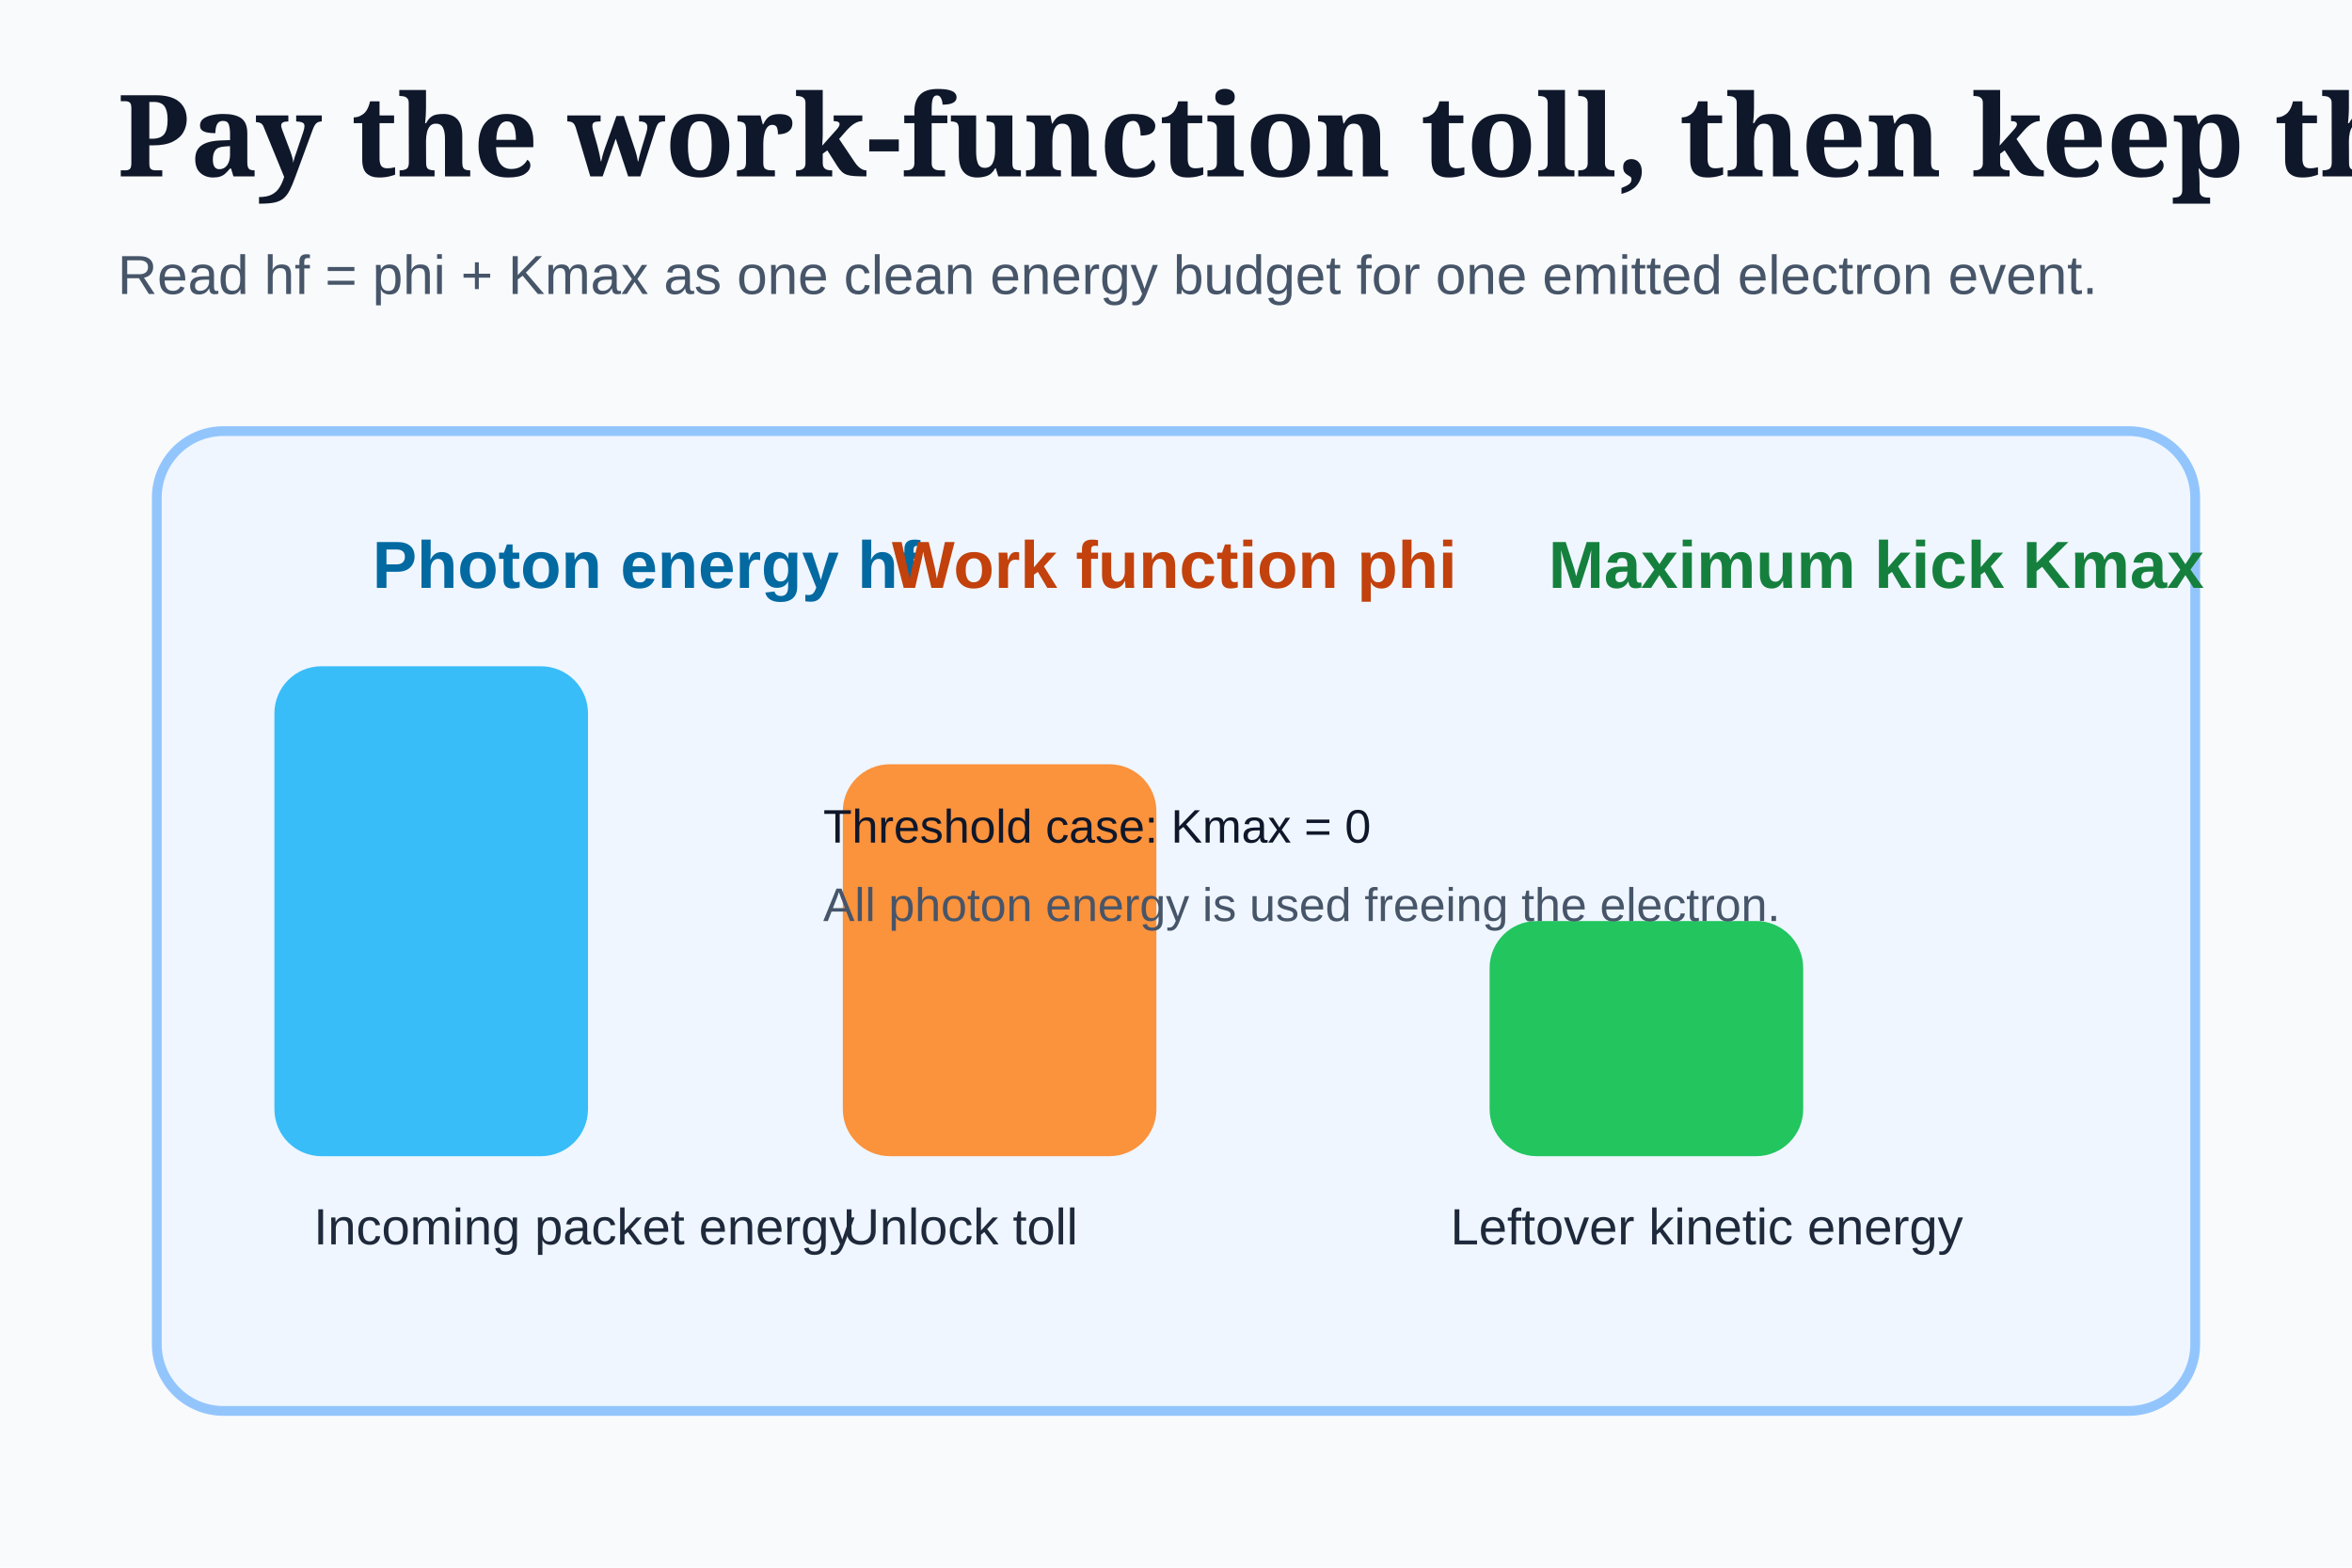
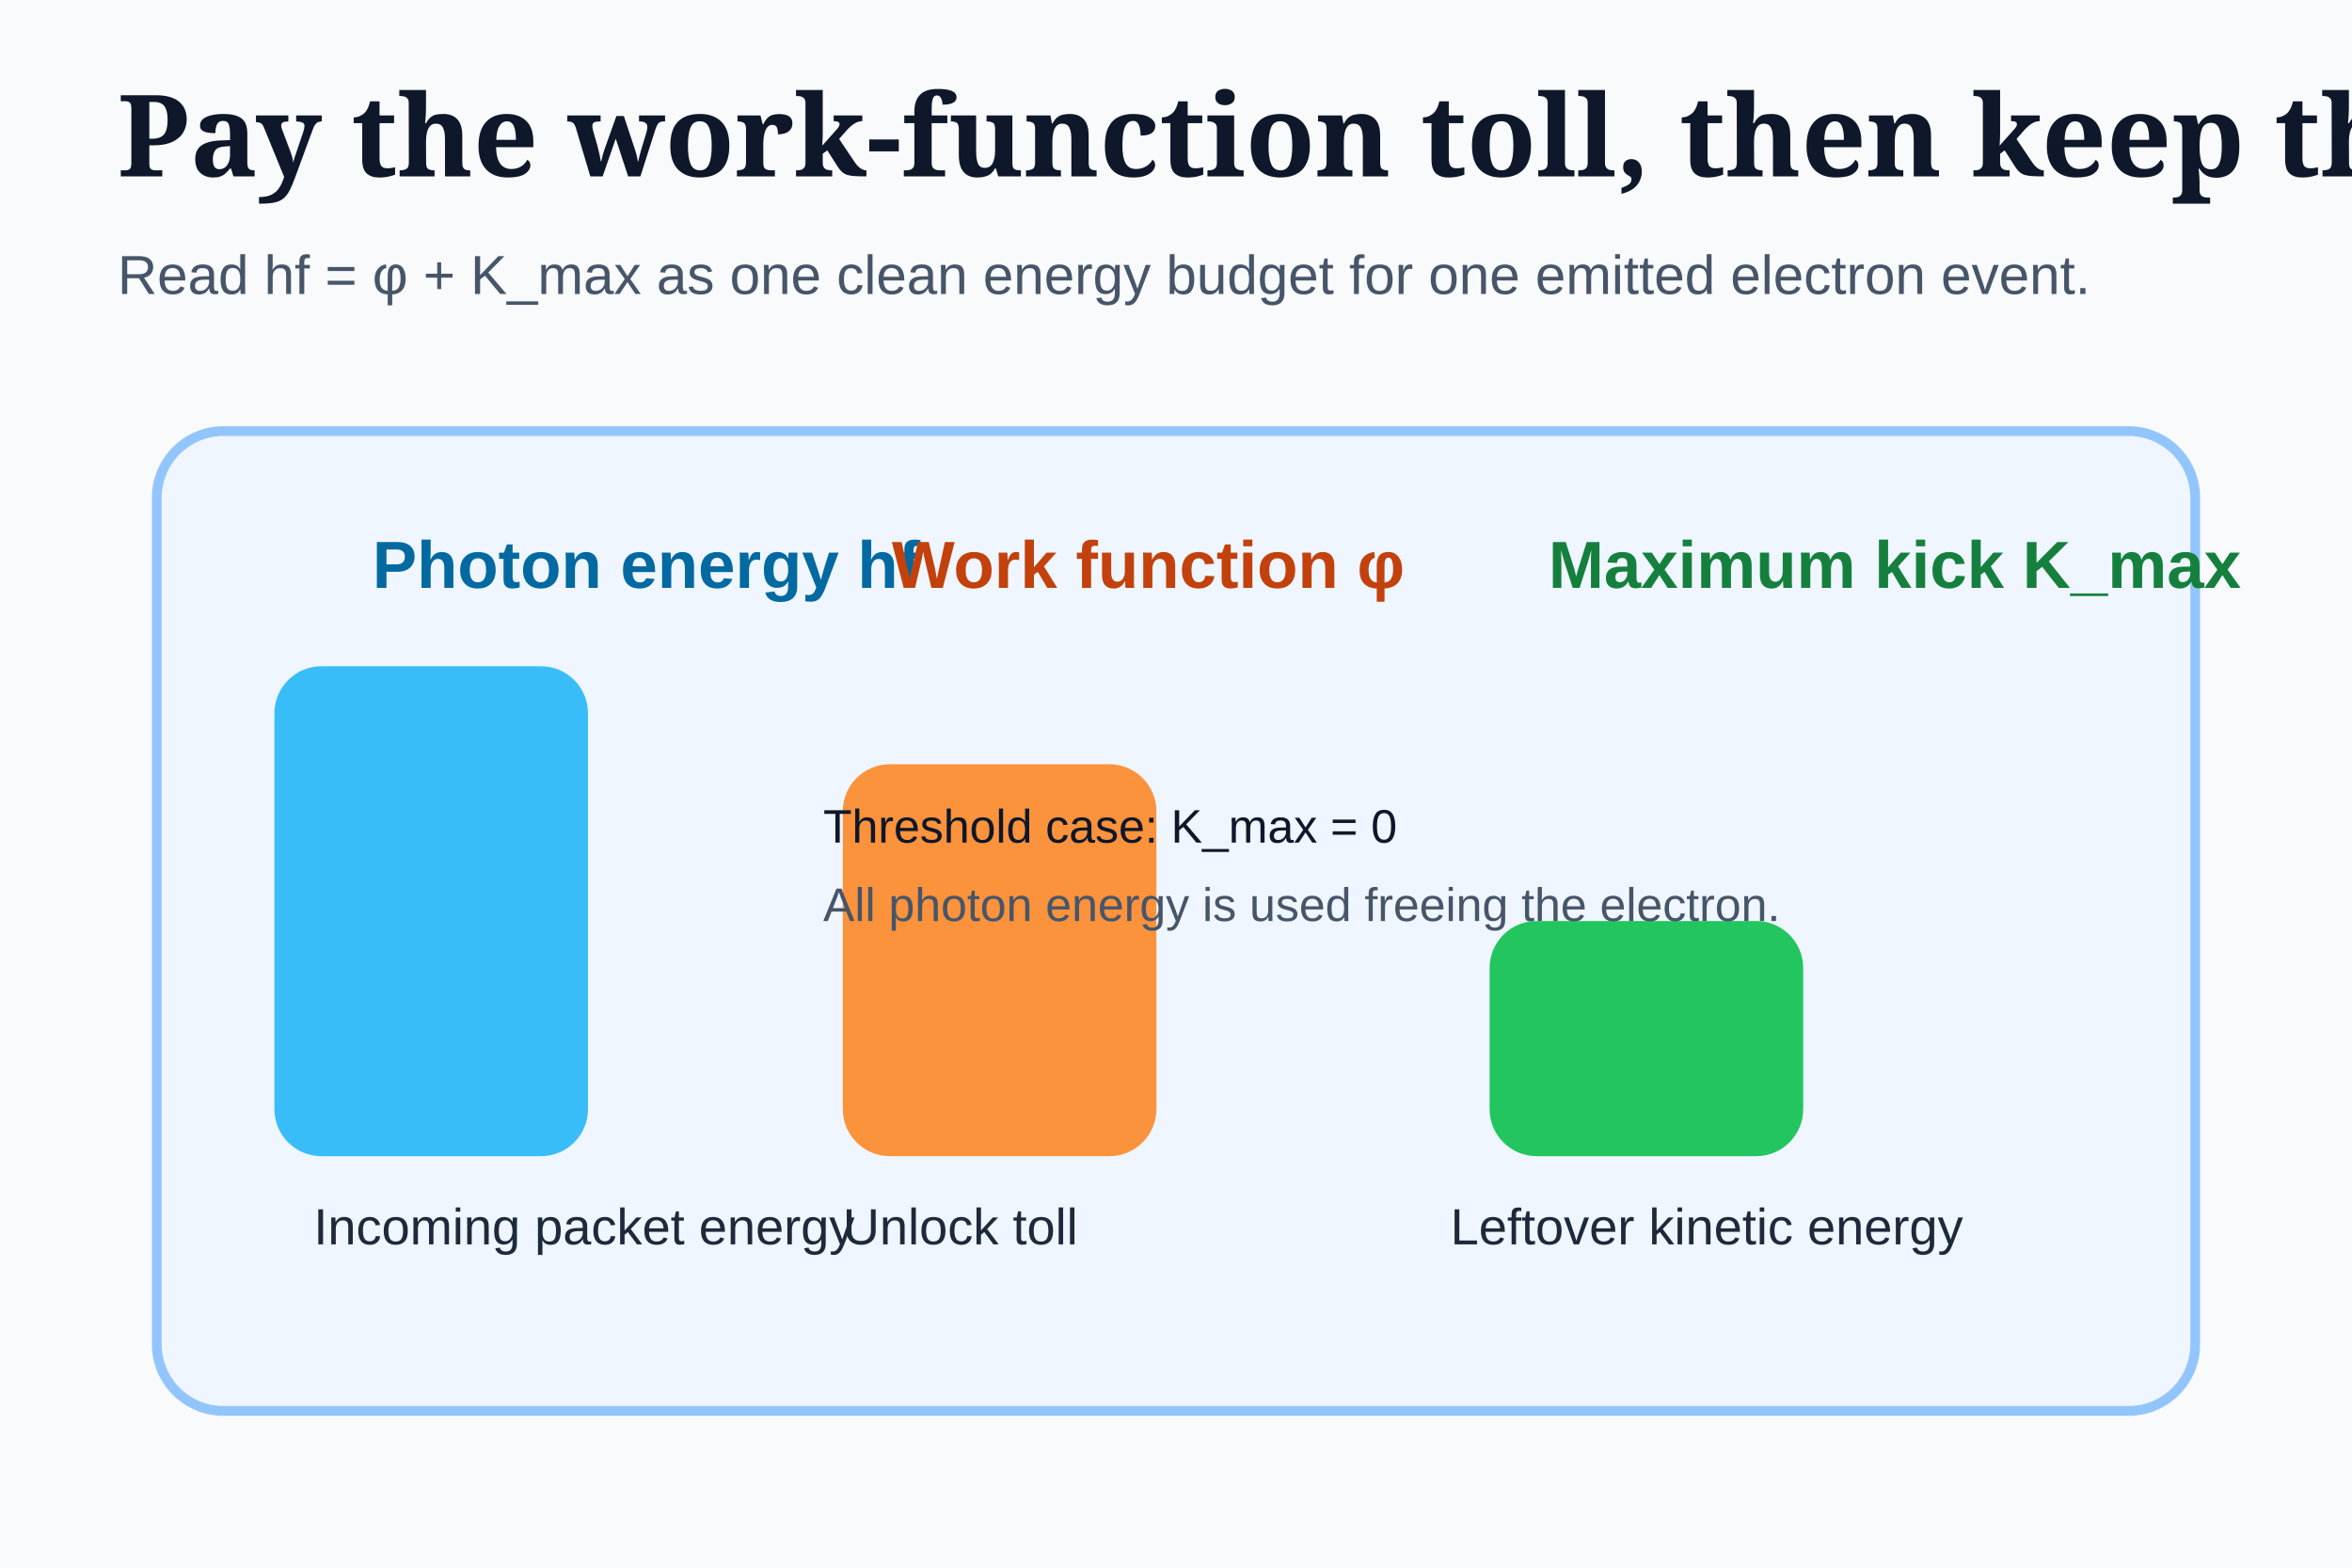
<svg xmlns="http://www.w3.org/2000/svg" width="1200" height="800" viewBox="0 0 1200 800">
  <rect width="1200" height="800" fill="#f8fafc" />
  <text x="60" y="90" fill="#0f172a" font-family="Georgia, serif" font-size="58" font-weight="700">Pay the work-function toll, then keep the kick</text>
-   <text x="60" y="150" fill="#475569" font-family="Arial, sans-serif" font-size="28">Read hf = phi + Kmax as one clean energy budget for one emitted electron event.</text>
+   <text x="60" y="150" fill="#475569" font-family="Arial, sans-serif" font-size="28">Read hf = φ + K_max as one clean energy budget for one emitted electron event.</text>
  <rect x="80" y="220" width="1040" height="500" rx="34" fill="#eff6ff" stroke="#93c5fd" stroke-width="5" />
  <text x="190" y="300" fill="#0369a1" font-family="Arial, sans-serif" font-size="34" font-weight="700">Photon energy hf</text>
  <rect x="140" y="340" width="160" height="250" rx="24" fill="#38bdf8" />
  <text x="160" y="635" fill="#1e293b" font-family="Arial, sans-serif" font-size="26">Incoming packet energy</text>
-   <text x="455" y="300" fill="#c2410c" font-family="Arial, sans-serif" font-size="34" font-weight="700">Work function phi</text>
+   <text x="455" y="300" fill="#c2410c" font-family="Arial, sans-serif" font-size="34" font-weight="700">Work function φ</text>
  <rect x="430" y="390" width="160" height="200" rx="24" fill="#fb923c" />
  <text x="430" y="635" fill="#1e293b" font-family="Arial, sans-serif" font-size="26">Unlock toll</text>
-   <text x="790" y="300" fill="#15803d" font-family="Arial, sans-serif" font-size="34" font-weight="700">Maximum kick Kmax</text>
+   <text x="790" y="300" fill="#15803d" font-family="Arial, sans-serif" font-size="34" font-weight="700">Maximum kick K_max</text>
  <rect x="760" y="470" width="160" height="120" rx="24" fill="#22c55e" />
  <text x="740" y="635" fill="#1e293b" font-family="Arial, sans-serif" font-size="26">Leftover kinetic energy</text>
-   <text x="420" y="430" fill="#0f172a" font-family="Arial, sans-serif" font-size="24">Threshold case: Kmax = 0</text>
+   <text x="420" y="430" fill="#0f172a" font-family="Arial, sans-serif" font-size="24">Threshold case: K_max = 0</text>
  <text x="420" y="470" fill="#475569" font-family="Arial, sans-serif" font-size="24">All photon energy is used freeing the electron.</text>
</svg>
